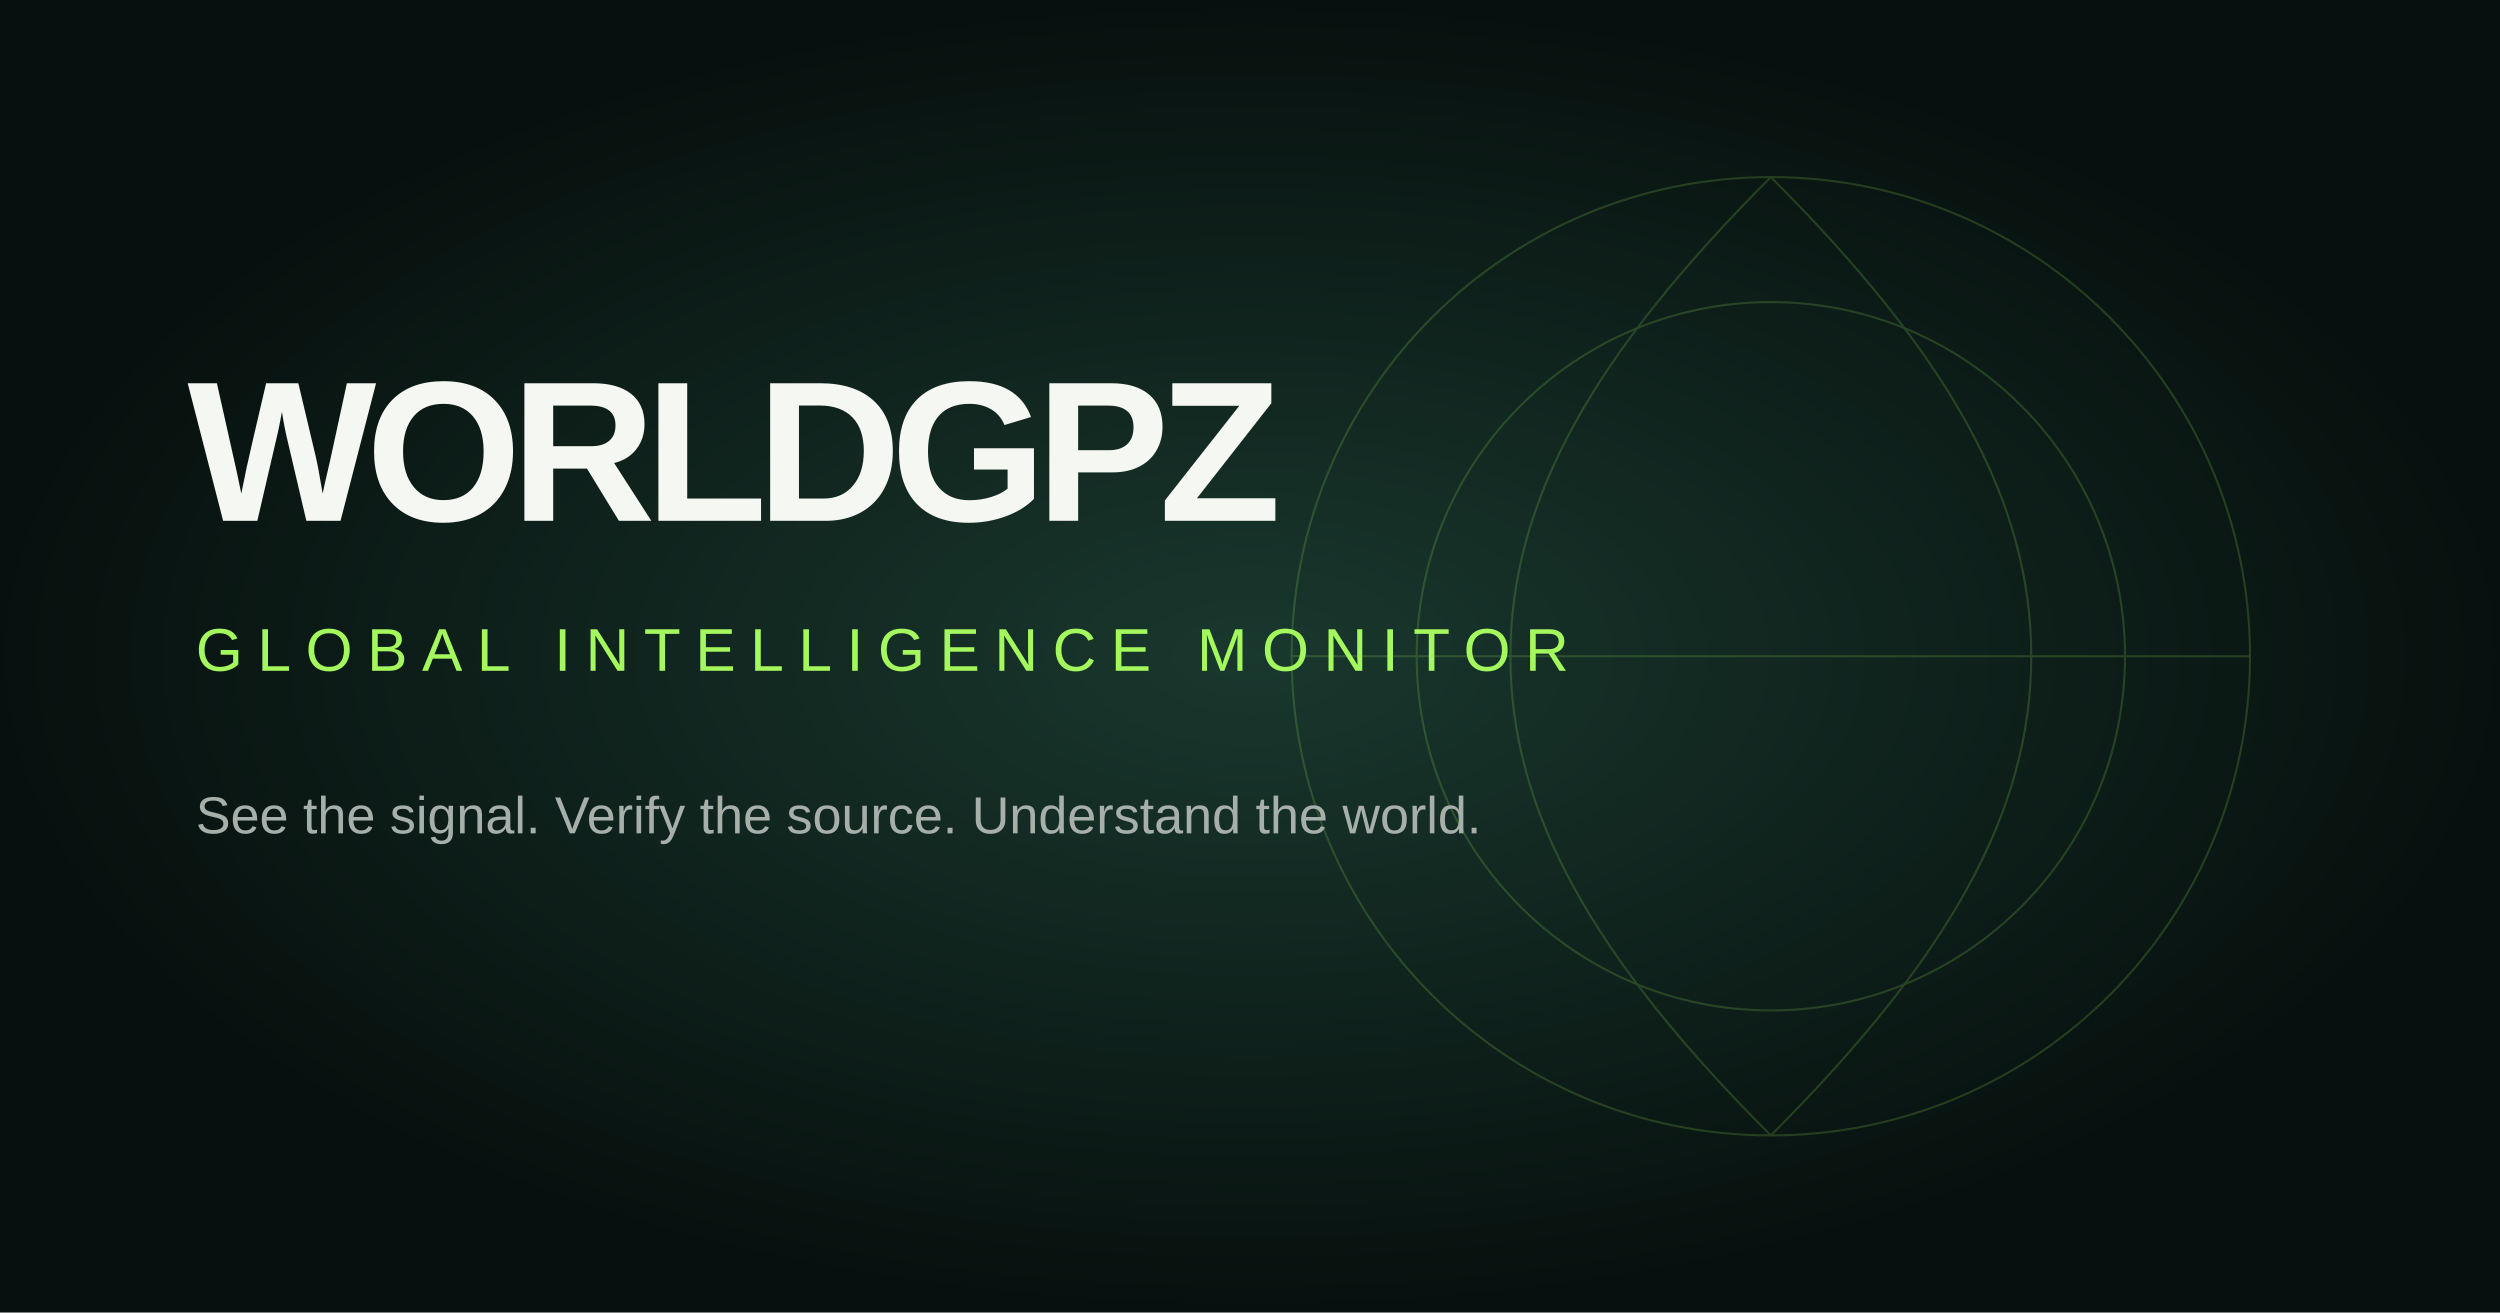
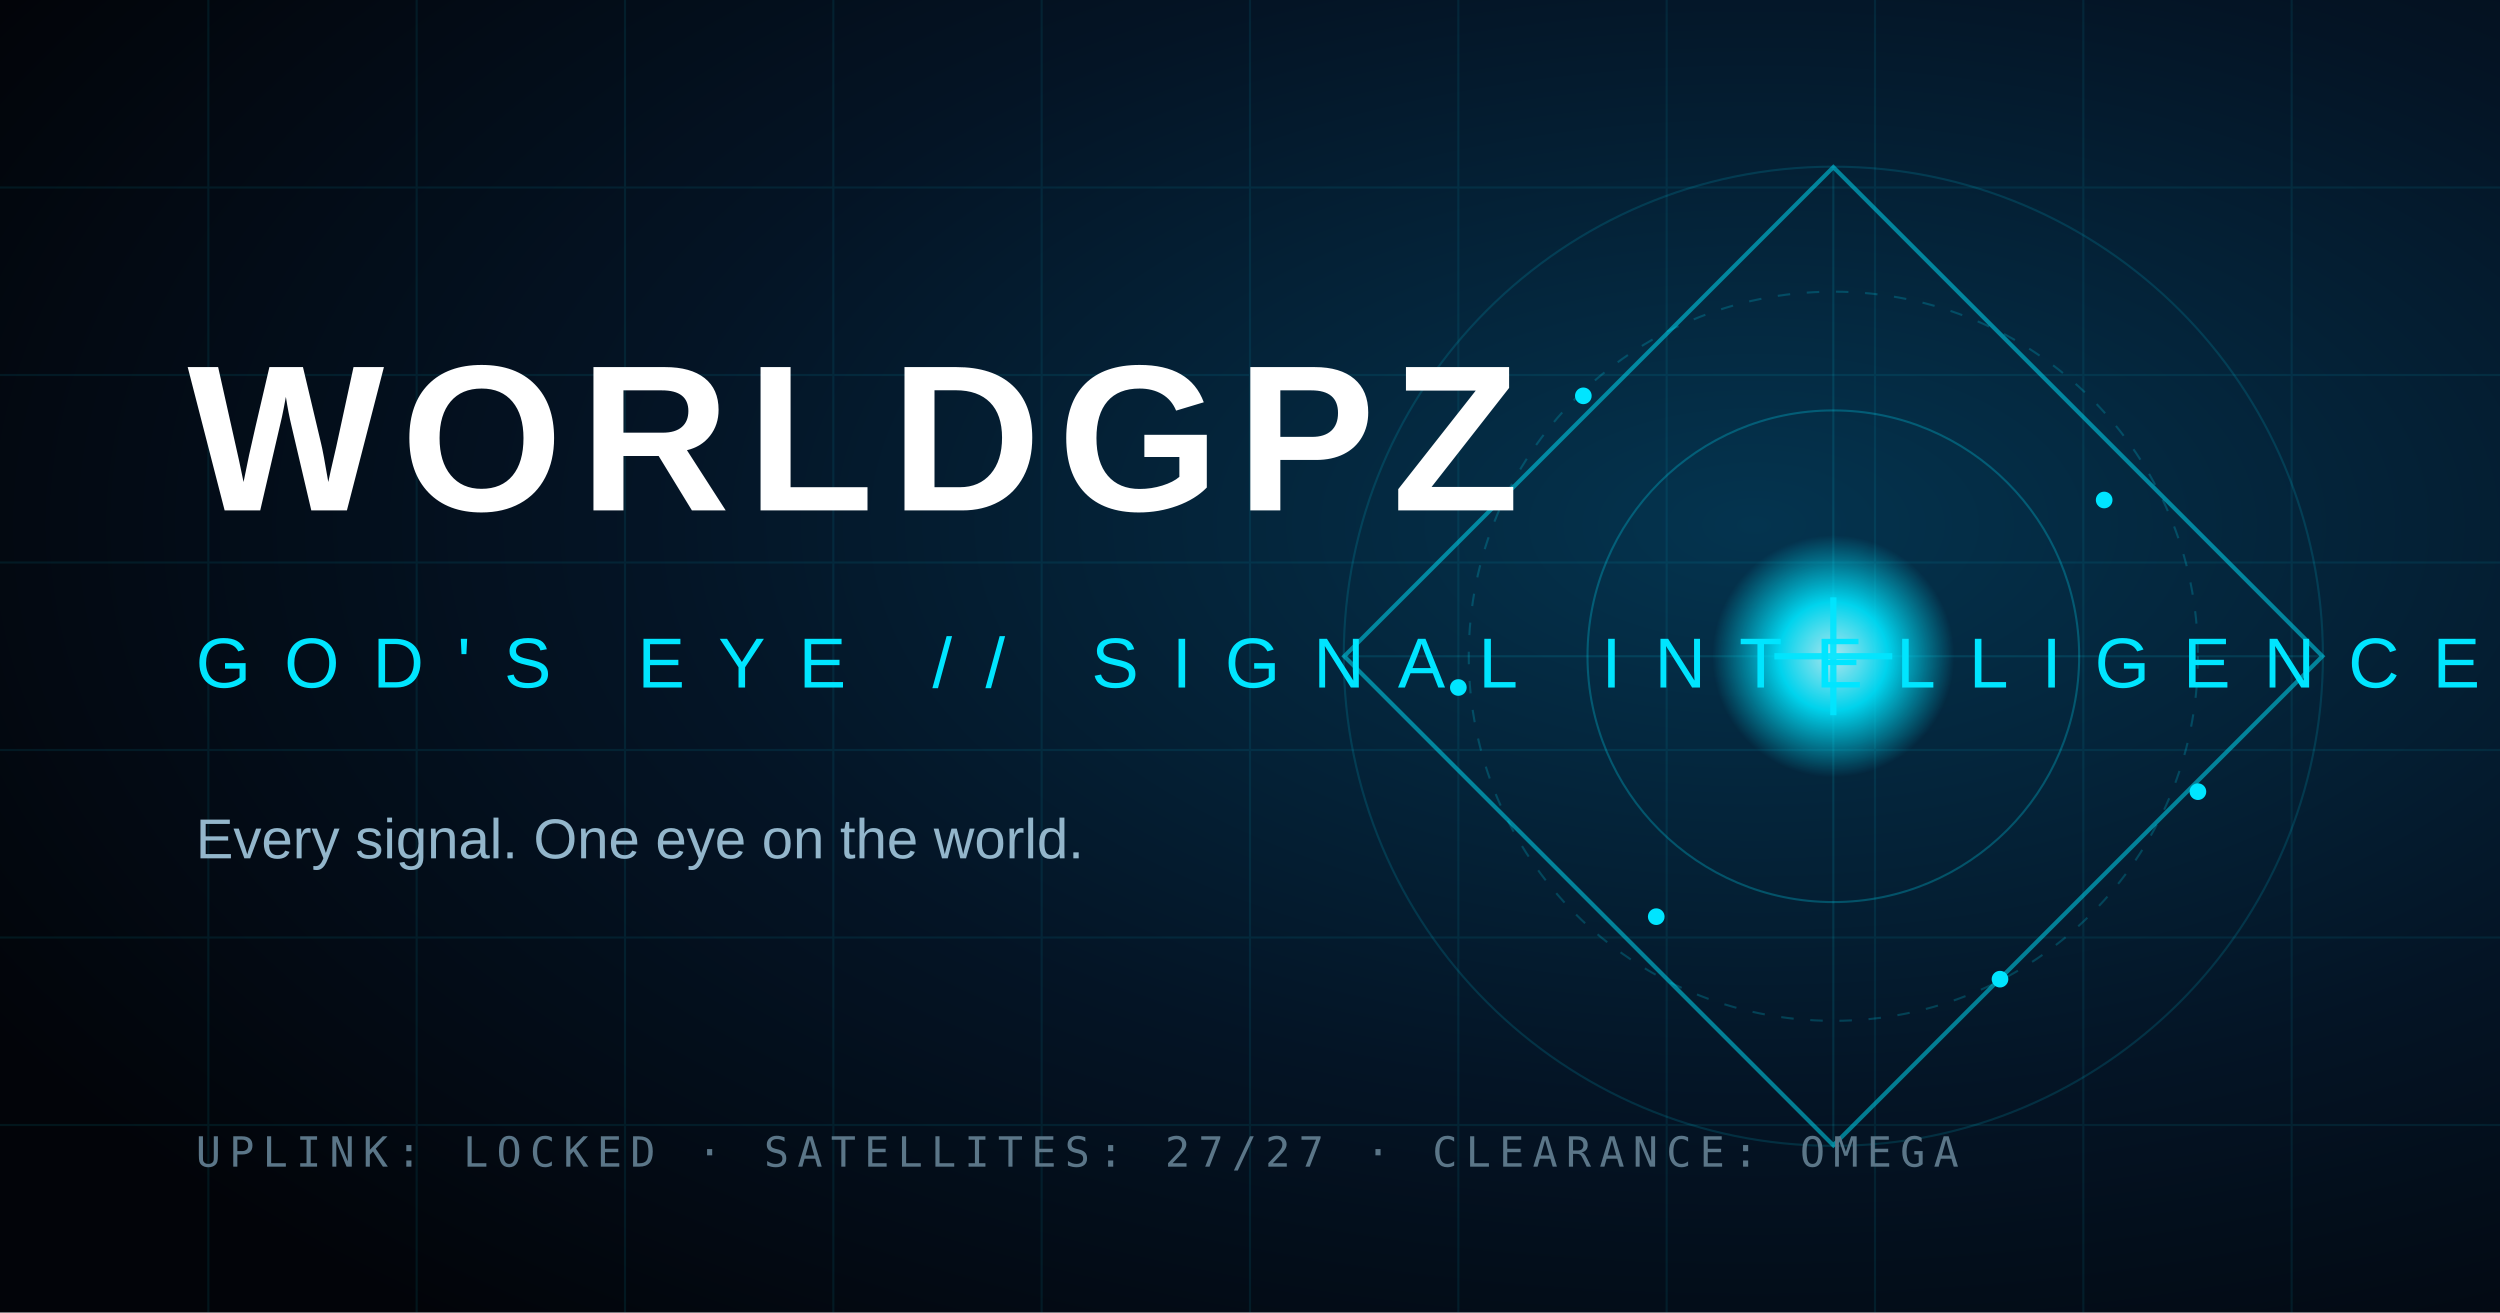
<svg xmlns="http://www.w3.org/2000/svg" width="1200" height="630" viewBox="0 0 1200 630">
  <defs>
-     <radialGradient id="g">
-       <stop stop-color="#19382e" />
-       <stop offset="1" stop-color="#07100e" />
+     <radialGradient id="g" cx="70%" cy="40%" r="80%">
+       <stop offset="0%" stop-color="#04344f" />
+       <stop offset="55%" stop-color="#041425" />
+       <stop offset="100%" stop-color="#020409" />
+     </radialGradient>
+     <radialGradient id="core" cx="50%" cy="50%" r="50%">
+       <stop offset="0%" stop-color="#bffaff" />
+       <stop offset="45%" stop-color="#00e5ff" />
+       <stop offset="100%" stop-color="#00e5ff" stop-opacity="0" />
    </radialGradient>
  </defs>
  <rect width="1200" height="630" fill="url(#g)" />
-   <g opacity=".18" stroke="#9ef45a" fill="none">
-     <circle cx="850" cy="315" r="230" />
-     <circle cx="850" cy="315" r="170" />
-     <path d="M620 315h460M850 85c85 85 125 155 125 230S935 460 850 545M850 85c-85 85-125 155-125 230s40 145 125 230" />
+   <g stroke="#00e5ff" opacity="0.08">
+     <path d="M0 90h1200M0 180h1200M0 270h1200M0 360h1200M0 450h1200M0 540h1200" />
+     <path d="M100 0v630M200 0v630M300 0v630M400 0v630M500 0v630M600 0v630M700 0v630M800 0v630M900 0v630M1000 0v630M1100 0v630" />
  </g>
-   <text x="90" y="250" fill="#f5f7f2" font-family="Arial,sans-serif" font-weight="700" font-size="96" letter-spacing="-5">WORLDGPZ</text>
-   <text x="94" y="322" fill="#a4f85e" font-family="Arial,sans-serif" font-size="29" letter-spacing="7">GLOBAL INTELLIGENCE MONITOR</text>
-   <text x="94" y="400" fill="#a6afa9" font-family="Arial,sans-serif" font-size="25">See the signal. Verify the source. Understand the world.</text>
+   <g transform="translate(880 315)" fill="none" stroke="#00e5ff">
+     <circle r="235" opacity="0.14" />
+     <circle r="175" opacity="0.2" stroke-dasharray="6 8" />
+     <circle r="118" opacity="0.26" />
+     <path d="M-235 0h470M0 -235v470" opacity="0.12" />
+     <circle r="58" fill="url(#core)" stroke="none" opacity="0.9" />
+     <path d="M-20 -20l40 40M20 -20l-40 40" stroke-width="3" opacity="0.9" transform="rotate(45)" />
+     <rect x="-166" y="-166" width="332" height="332" opacity="0.5" transform="rotate(45)" stroke-width="2" />
+   </g>
+   <g fill="#00e5ff">
+     <circle cx="760" cy="190" r="4" />
+     <circle cx="1010" cy="240" r="4" />
+     <circle cx="795" cy="440" r="4" />
+     <circle cx="960" cy="470" r="4" />
+     <circle cx="1055" cy="380" r="4" />
+     <circle cx="700" cy="330" r="4" />
+   </g>
+   <text x="90" y="245" fill="#ffffff" font-family="Arial Black,Arial,sans-serif" font-weight="900" font-size="100" letter-spacing="8">WORLDGPZ</text>
+   <text x="94" y="330" fill="#00e5ff" font-family="Arial,sans-serif" font-size="34" letter-spacing="16">GOD'S EYE // SIGNAL INTELLIGENCE</text>
+   <text x="94" y="412" fill="#93b6cb" font-family="Arial,sans-serif" font-size="27">Every signal. One eye on the world.</text>
+   <text x="94" y="560" fill="#5b7688" font-family="Consolas,monospace" font-size="20" letter-spacing="4">UPLINK: LOCKED · SATELLITES: 27/27 · CLEARANCE: OMEGA</text>
</svg>
